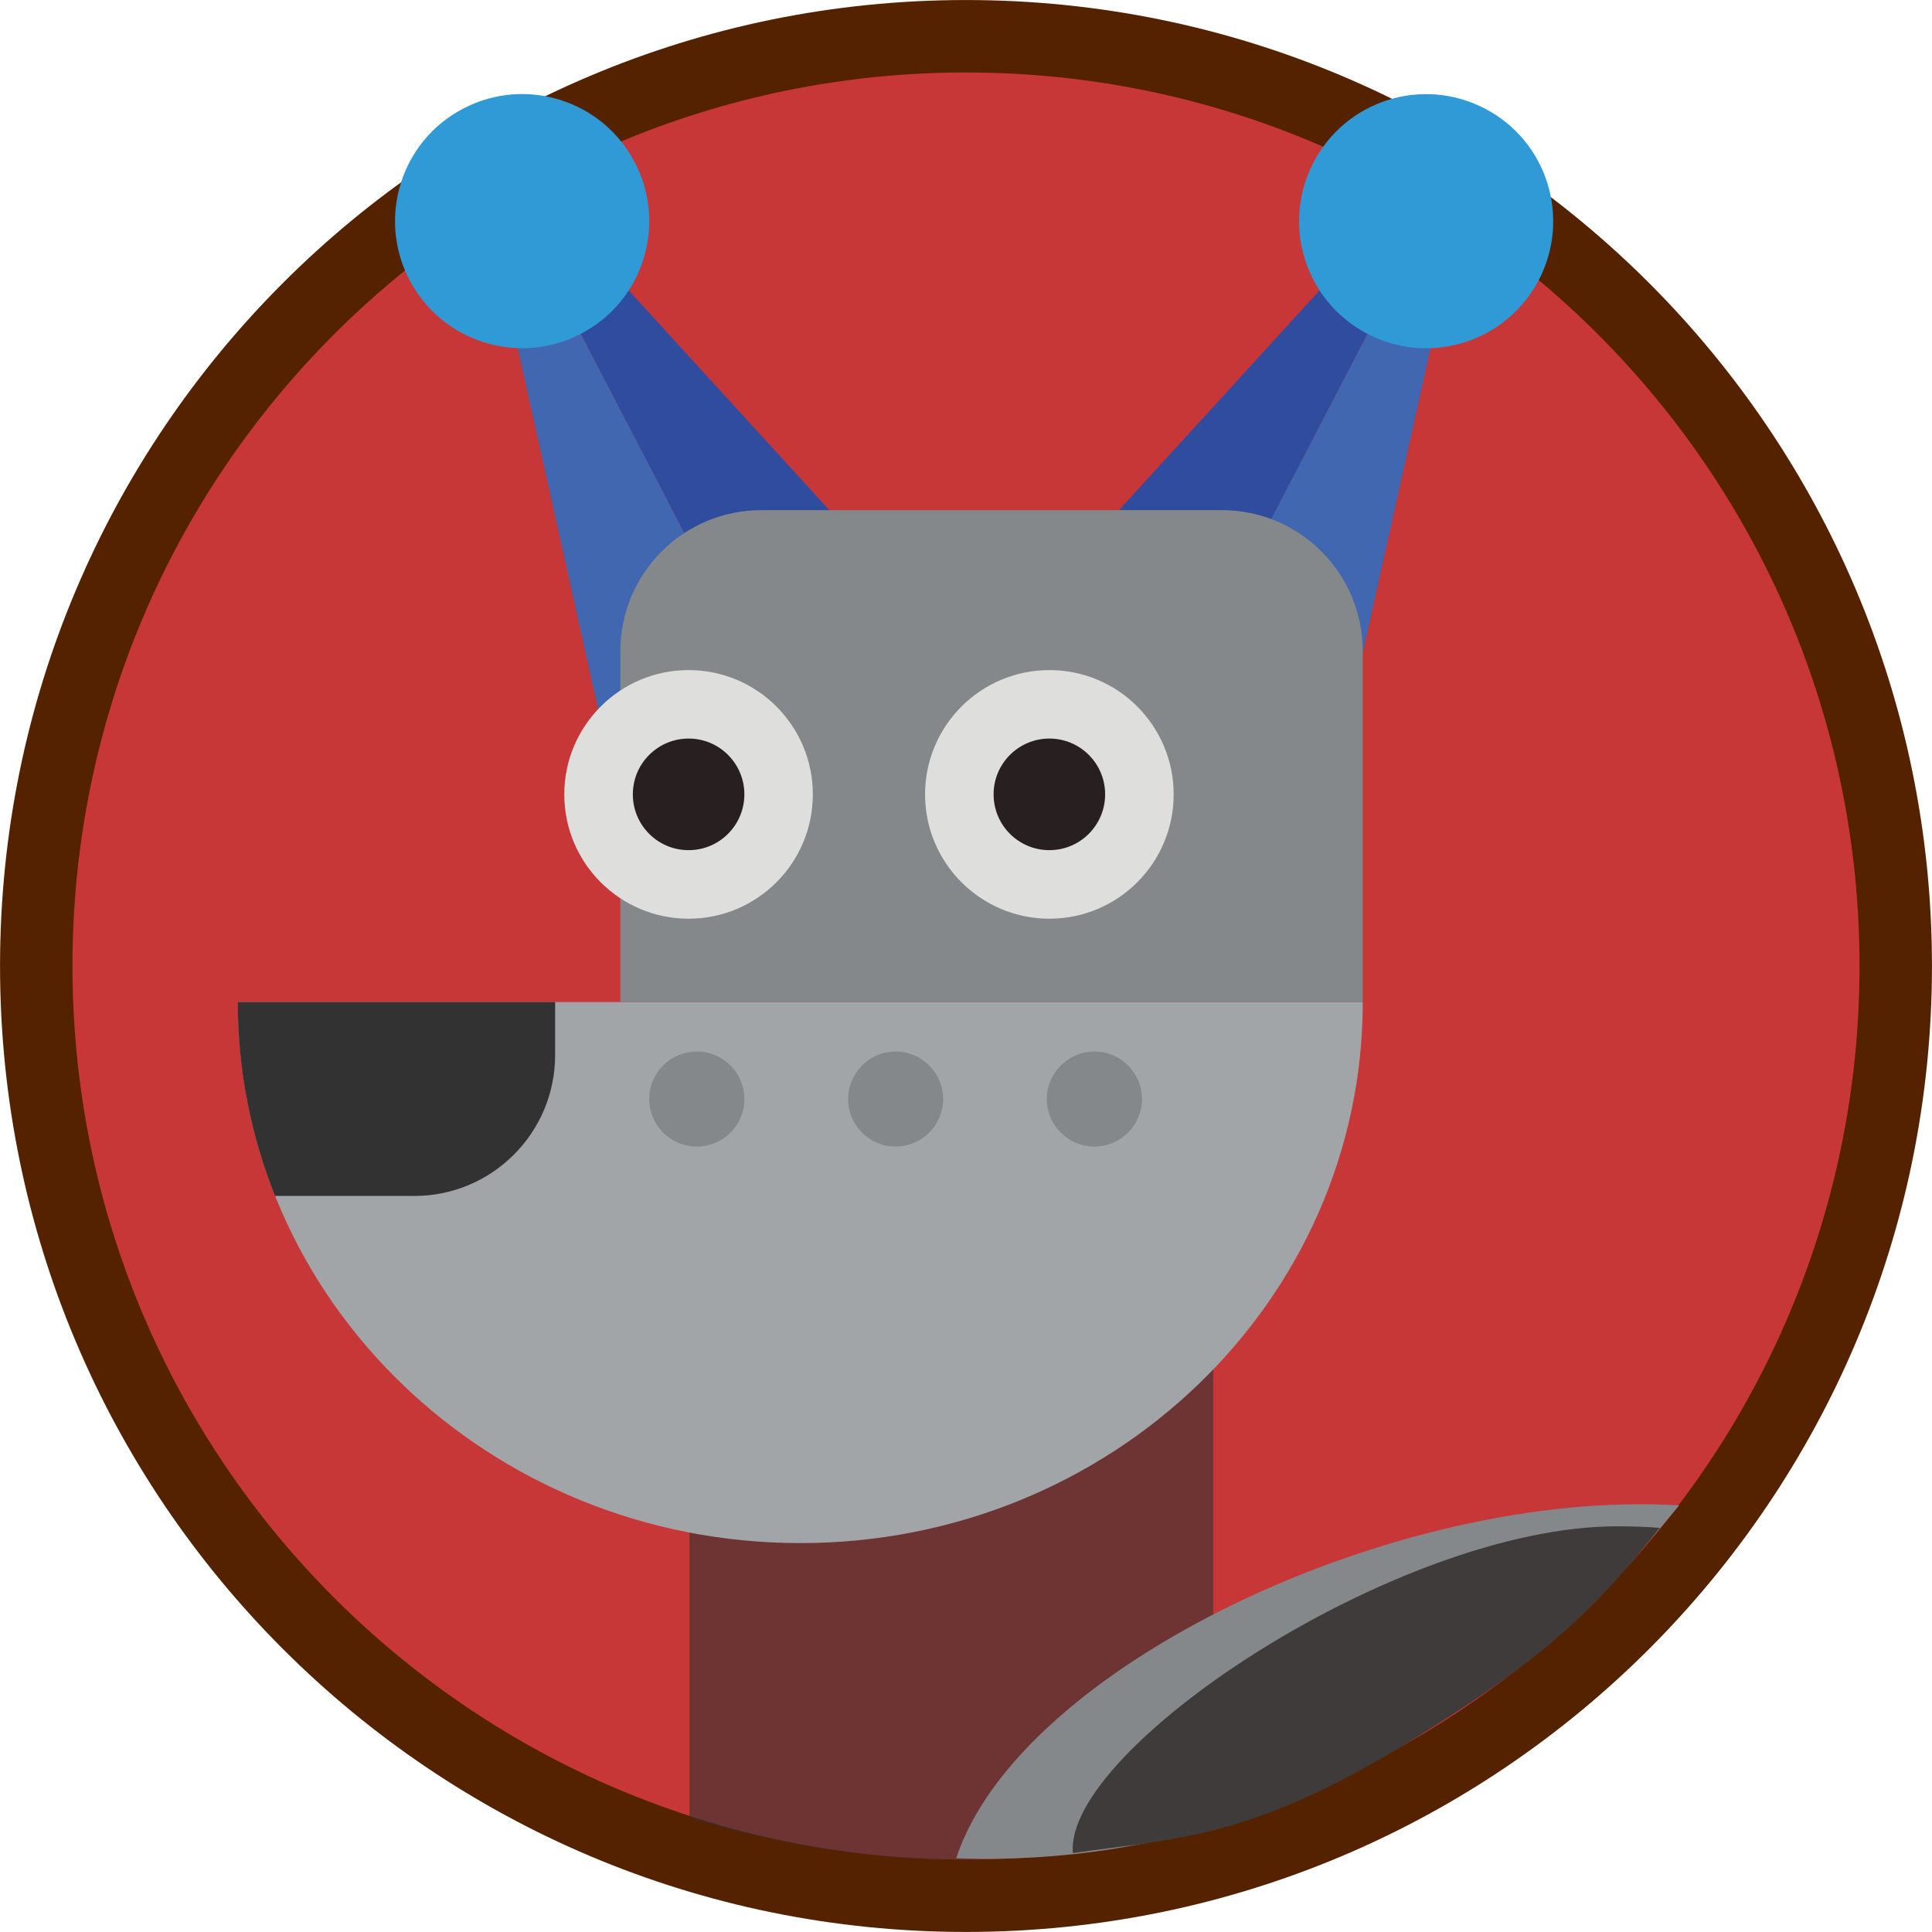
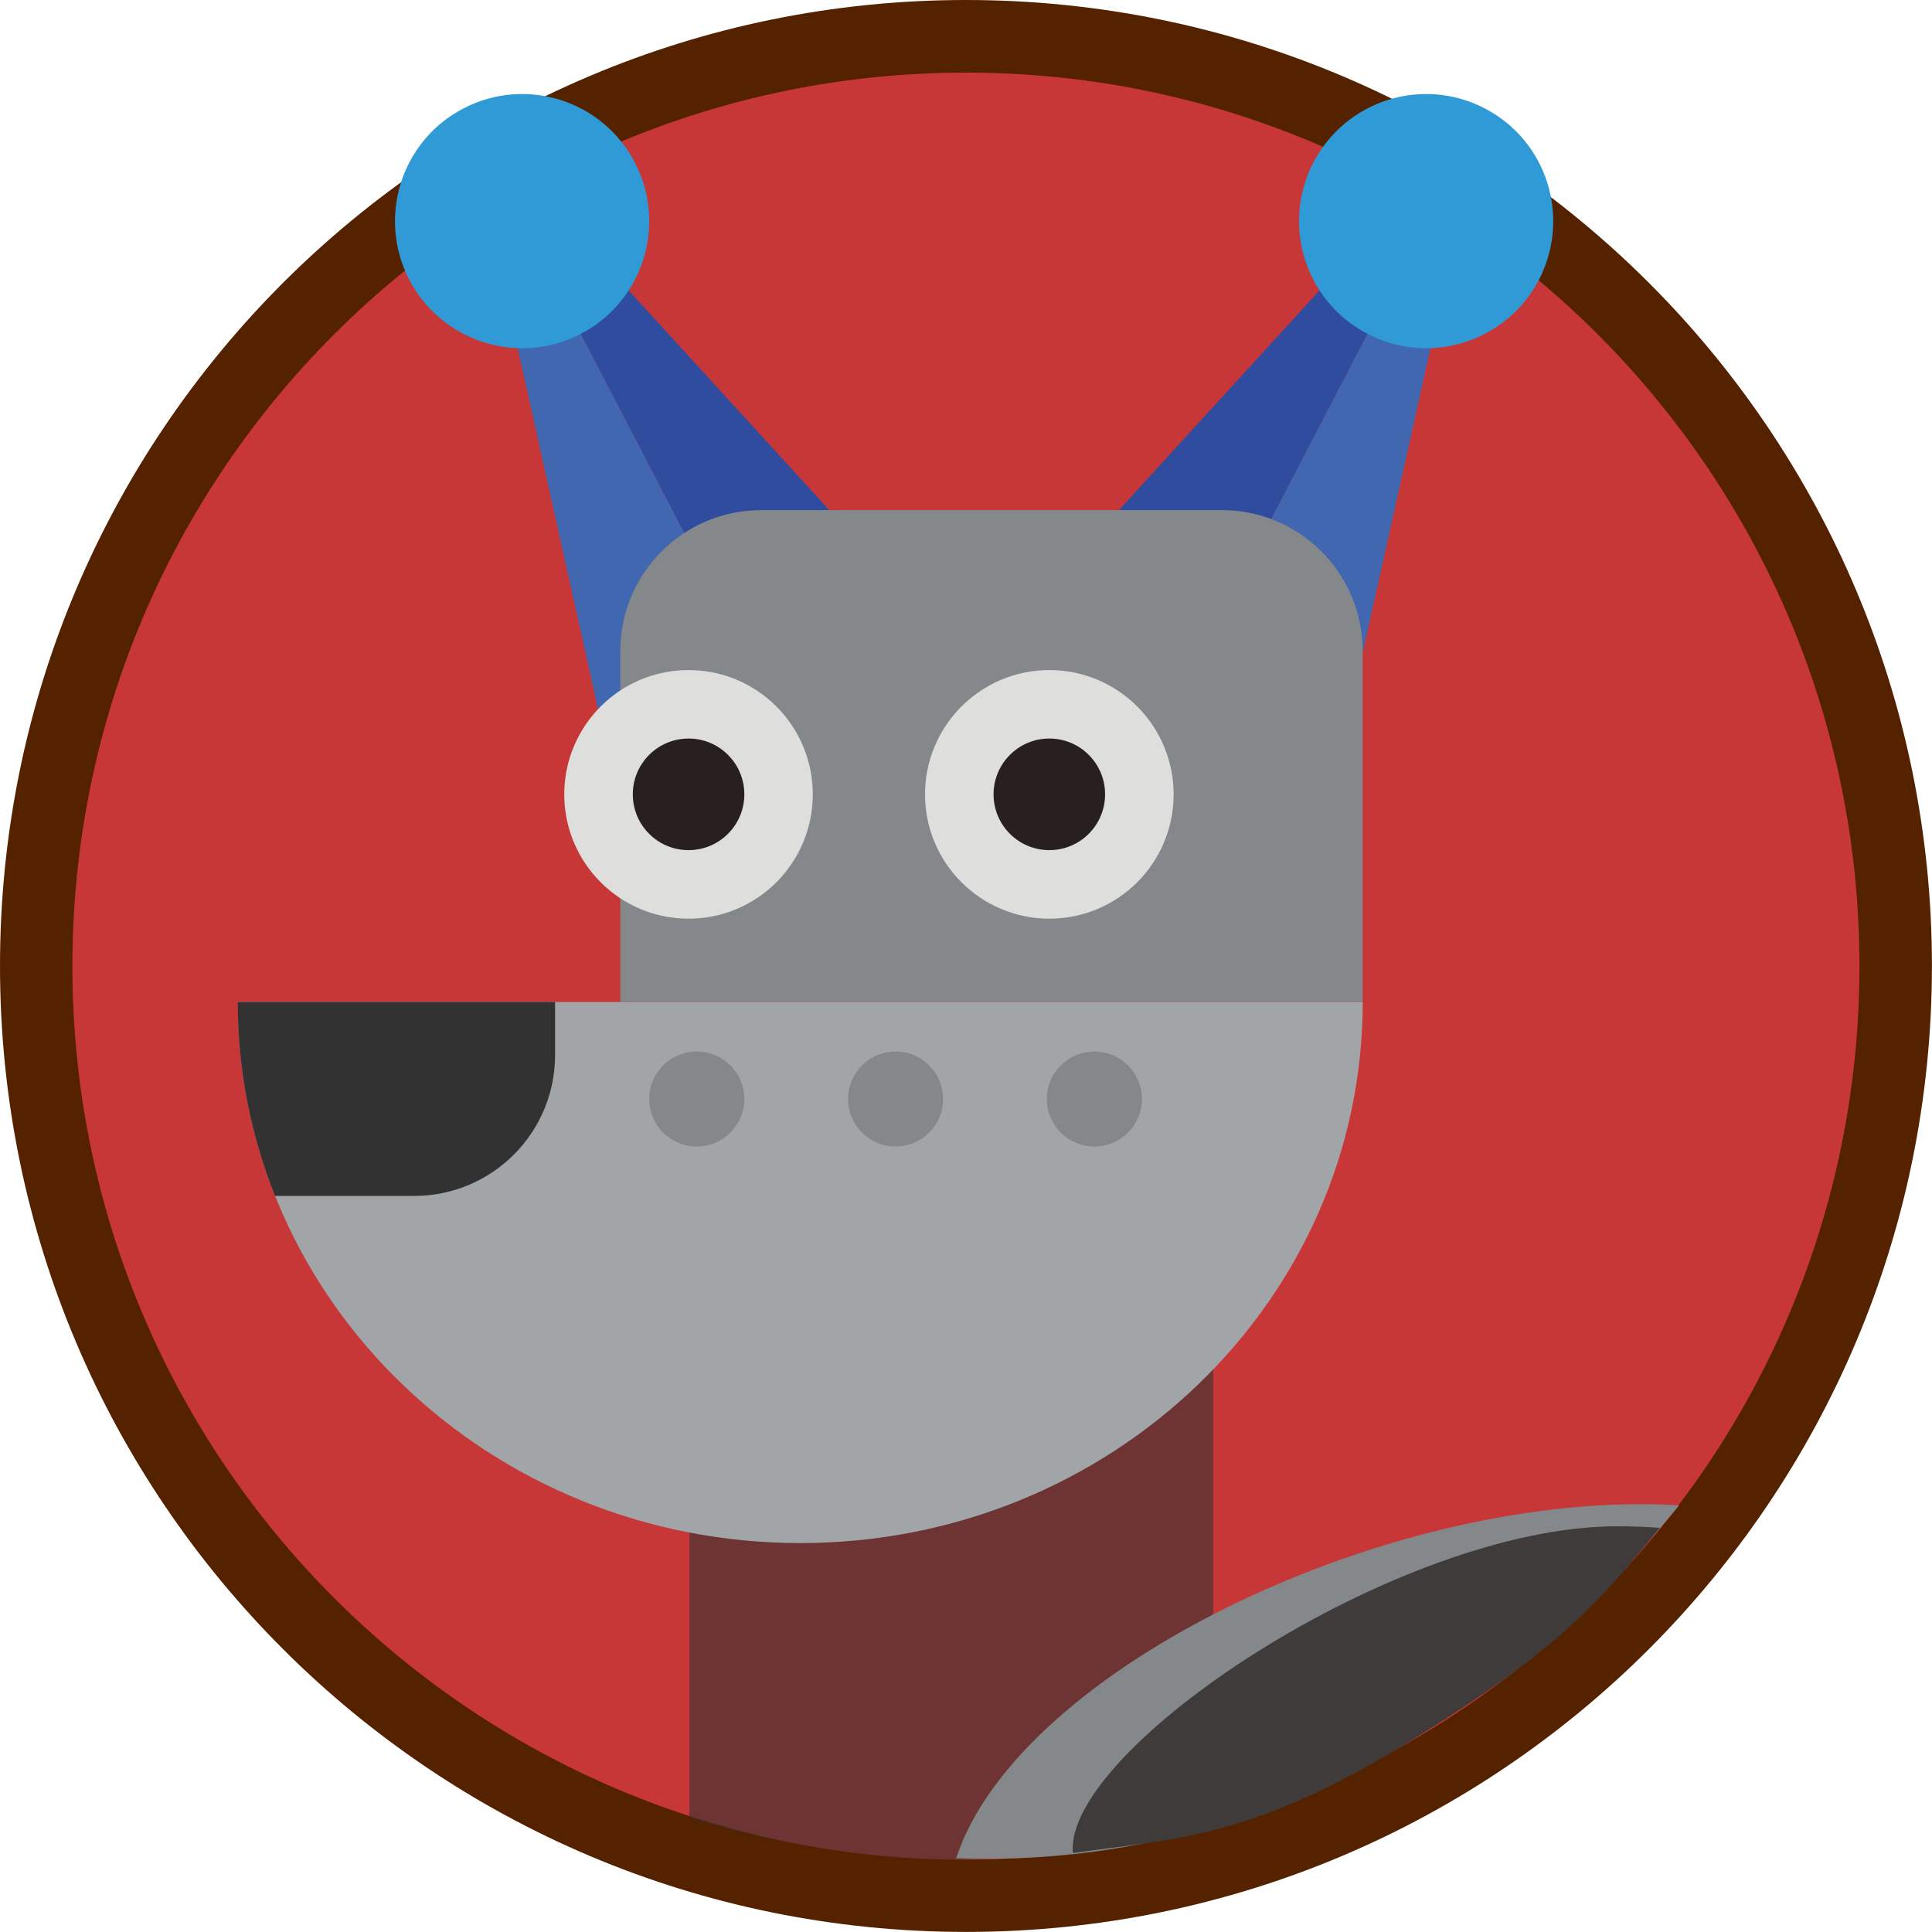
- <svg xmlns="http://www.w3.org/2000/svg" width="103.449" height="103.449" viewBox="0 0 27.371 27.371" version="1.1" id="svg8">
-   <defs id="defs2">
-     <clipPath id="clipPath4773" clipPathUnits="userSpaceOnUse">
-       <path id="path4771" d="m 305.925,416.681 c 0,-51.956 42.119,-94.074 94.075,-94.074 v 0 c 51.956,0 94.074,42.118 94.074,94.074 v 0 c 0,51.955 -42.118,94.074 -94.074,94.074 v 0 c -51.956,0 -94.075,-42.119 -94.075,-94.074" />
-     </clipPath>
-     <clipPath id="clipPath4981" clipPathUnits="userSpaceOnUse">
-       <path id="path4979" d="m 339.313,507.324 h 60.691 V 313.119 h -60.691 z" />
-     </clipPath>
-     <clipPath id="clipPath4761" clipPathUnits="userSpaceOnUse">
-       <path id="path4759" d="M 0,800 H 800 V 0 H 0 Z" />
-     </clipPath>
-     <clipPath id="clipPath4709" clipPathUnits="userSpaceOnUse">
-       <path id="path4707" d="m 546.425,417.455 c 0,-51.956 42.118,-94.074 94.074,-94.074 v 0 c 51.957,0 94.075,42.118 94.075,94.074 v 0 c 0,51.955 -42.118,94.074 -94.075,94.074 v 0 c -51.956,0 -94.074,-42.119 -94.074,-94.074" />
-     </clipPath>
-     <clipPath id="clipPath4745" clipPathUnits="userSpaceOnUse">
-       <path id="path4743" d="M 567.667,498.398 H 640.6 V 310.773 h -72.933 z" />
-     </clipPath>
-     <clipPath id="clipPath4697" clipPathUnits="userSpaceOnUse">
-       <path id="path4695" d="M 0,800 H 800 V 0 H 0 Z" />
-     </clipPath>
-     <clipPath id="clipPath5213" clipPathUnits="userSpaceOnUse">
-       <path id="path5211" d="m 546.425,657.18 c 0,-51.955 42.118,-94.074 94.074,-94.074 v 0 c 51.957,0 94.075,42.119 94.075,94.074 v 0 c 0,51.956 -42.118,94.074 -94.075,94.074 v 0 c -51.956,0 -94.074,-42.118 -94.074,-94.074" />
-     </clipPath>
-     <clipPath id="clipPath5293" clipPathUnits="userSpaceOnUse">
-       <path id="path5291" d="m 585.963,740.327 h 54.501 V 550.503 h -54.501 z" />
-     </clipPath>
-     <clipPath id="clipPath5201" clipPathUnits="userSpaceOnUse">
-       <path id="path5199" d="M 0,800 H 800 V 0 H 0 Z" />
+ <svg xmlns="http://www.w3.org/2000/svg" width="103.45" height="103.45" version="1.1" viewBox="0 0 27.371 27.371">
+   <defs>
+     <clipPath id="clipPath4761">
+       <path d="m0 800h800v-800h-800z" />
    </clipPath>
  </defs>
-   <g id="layer1" transform="translate(-50.9485,-44.43362)">
-     <circle style="opacity:1;vector-effect:none;fill:#552200;fill-opacity:1;fill-rule:evenodd;stroke:none;stroke-width:0.426;stroke-linecap:butt;stroke-linejoin:miter;stroke-miterlimit:4;stroke-dasharray:none;stroke-dashoffset:0;stroke-opacity:1" id="path8518" cx="64.634" cy="58.119" r="13.685" />
-     <text xml:space="preserve" style="font-style:normal;font-variant:normal;font-weight:normal;font-stretch:normal;font-size:18.91px;line-height:1.25;font-family:'Arial Rounded MT Bold';-inkscape-font-specification:'Arial Rounded MT Bold, Normal';font-variant-ligatures:normal;font-variant-position:normal;font-variant-caps:normal;font-variant-numeric:normal;font-variant-alternates:normal;font-feature-settings:normal;text-indent:0;text-align:start;text-decoration:none;text-decoration-line:none;text-decoration-style:solid;text-decoration-color:#000000;letter-spacing:0px;word-spacing:0px;text-transform:none;writing-mode:lr-tb;direction:ltr;text-orientation:mixed;dominant-baseline:auto;baseline-shift:baseline;text-anchor:start;white-space:normal;shape-padding:0;opacity:1;vector-effect:none;fill:#4d4d4d;fill-opacity:1;stroke:none;stroke-width:0.473;stroke-linecap:butt;stroke-linejoin:miter;stroke-miterlimit:4;stroke-dasharray:none;stroke-dashoffset:0;stroke-opacity:1" x="68.421" y="131.293" id="text3995">
-       <tspan id="tspan3993" x="68.421" y="148.545" style="stroke-width:0.473" />
-     </text>
-     <g id="g4755" transform="matrix(0.1345602,0,0,-0.1345602,10.80988,114.1877)" style="fill:#c83737">
-       <g id="g4757" clip-path="url(#clipPath4761)" style="fill:#c83737">
-         <g id="g4763" transform="translate(494.0743,416.6808)" style="fill:#c83737">
-           <path d="m 0,0 c 0,-51.956 -42.118,-94.074 -94.074,-94.074 -51.956,0 -94.075,42.118 -94.075,94.074 0,51.956 42.119,94.074 94.075,94.074 C -42.118,94.074 0,51.956 0,0" style="fill:#c83737;fill-opacity:1;fill-rule:nonzero;stroke:none" id="path4765" />
+   <g transform="translate(-50.949 -44.434)">
+     <circle cx="64.634" cy="58.119" r="13.685" fill="#520" fill-rule="evenodd" />
+     <text x="68.421" y="131.293" dominant-baseline="auto" fill="#4d4d4d" font-family="'Arial Rounded MT Bold'" font-size="18.91px" letter-spacing="0px" word-spacing="0px" style="font-feature-settings:normal;font-variant-alternates:normal;font-variant-caps:normal;font-variant-ligatures:normal;font-variant-numeric:normal;font-variant-position:normal;line-height:1.25;shape-padding:0;text-decoration-color:#000000;text-decoration-line:none;text-decoration-style:solid;text-indent:0;text-orientation:mixed;text-transform:none;white-space:normal" xml:space="preserve" />
+     <g transform="matrix(.13456 0 0 -.13456 10.81 114.19)" fill="#c83737">
+       <g clip-path="url(#clipPath4761)" fill="#c83737">
+         <g transform="translate(494.07 416.68)" fill="#c83737">
+           <path d="m0 0c0-51.956-42.118-94.074-94.074-94.074s-94.075 42.118-94.075 94.074 42.119 94.074 94.075 94.074 94.074-42.118 94.074-94.074" fill="#c83737" />
        </g>
      </g>
    </g>
-     <path d="m 68.136,63.308 h -7.42 v 6.878 c 1.394,0.433 2.913,0.616 3.918,0.591 1.773,-0.043 2.187,-0.188 3.502,-0.485 v -6.985" style="fill:#333232;fill-opacity:0.598;fill-rule:nonzero;stroke:none;stroke-width:0.013" id="path2236" />
-     <path d="m 58.346,47.567 3.632,6.983 -2.277,1.185 -1.771,-7.952 0.417,-0.216" style="fill:#4167b0;fill-opacity:1;fill-rule:nonzero;stroke:none;stroke-width:0.014" id="path2244" />
-     <path d="m 64.255,53.366 -2.277,1.184 -3.632,-6.983 0.416,-0.216 5.493,6.015" style="fill:#304c9f;fill-opacity:1;fill-rule:nonzero;stroke:none;stroke-width:0.014" id="path2248" />
-     <path d="m 59.943,46.736 c 0.459,0.881 0.116,1.97 -0.766,2.427 -0.881,0.459 -1.97,0.116 -2.429,-0.766 -0.458,-0.883 -0.116,-1.97 0.767,-2.427 0.881,-0.459 1.97,-0.117 2.427,0.766" style="fill:#2f9ad5;fill-opacity:1;fill-rule:nonzero;stroke:none;stroke-width:0.014" id="path2252" />
-     <path d="m 71.152,47.567 -3.632,6.983 2.277,1.185 1.771,-7.952 -0.417,-0.216" style="fill:#4167b0;fill-opacity:1;fill-rule:nonzero;stroke:none;stroke-width:0.014" id="path2256" />
-     <path d="m 65.243,53.366 2.278,1.184 3.631,-6.983 -0.416,-0.216 -5.493,6.015" style="fill:#304c9f;fill-opacity:1;fill-rule:nonzero;stroke:none;stroke-width:0.014" id="path2260" />
-     <path d="m 74.737,65.761 c -0.534,0.643 -4.134,5.221 -10.242,4.999 0.891,-2.717 6.246,-5.246 10.242,-4.999 z" style="fill:#84888b;fill-opacity:1;fill-rule:nonzero;stroke:none;stroke-width:0.014" id="path2272" />
-     <path d="m 66.149,70.687 c -0.141,-1.461 4.586,-4.63 7.712,-4.63 0.203,0 0.404,0.007 0.603,0.022 -0.868,1.07 -1.455,1.735 -3.463,2.977 -2.309,1.429 -3.335,1.416 -4.853,1.631 z" style="fill:#3f3b3a;fill-opacity:1;fill-rule:nonzero;stroke:none;stroke-width:0.013" id="path2276" />
-     <path d="m 70.255,58.63 c 0,4.234 -3.568,7.665 -7.968,7.665 -4.403,0 -7.968,-3.436 -7.968,-7.665 h 15.937" style="fill:#a1a5a8;fill-opacity:1;fill-rule:nonzero;stroke:none;stroke-width:0.013" id="path2280" />
-     <path d="m 58.813,58.63 v 0.751 c 0,1.102 -0.894,1.996 -1.996,1.996 h -1.972 c -0.34,-0.853 -0.528,-1.779 -0.528,-2.747 h 4.495" style="fill:#333232;fill-opacity:1;fill-rule:nonzero;stroke:none;stroke-width:0.013" id="path2284" />
-     <path d="m 70.254,58.63 v -4.972 c 0,-1.102 -0.893,-1.997 -1.995,-1.997 h -6.525 c -1.102,0 -1.997,0.894 -1.997,1.997 v 4.972 h 10.517" style="fill:#84888b;fill-opacity:1;fill-rule:nonzero;stroke:none;stroke-width:0.014" id="path2288" />
-     <path d="m 62.464,55.688 c 0,0.972 -0.788,1.761 -1.76,1.761 -0.973,0 -1.761,-0.789 -1.761,-1.761 0,-0.972 0.788,-1.761 1.761,-1.761 0.972,0 1.76,0.789 1.76,1.761" style="fill:#dededd;fill-opacity:1;fill-rule:nonzero;stroke:none;stroke-width:0.014" id="path2292" />
-     <path d="m 61.494,55.687 c 0,0.437 -0.353,0.791 -0.79,0.791 -0.437,0 -0.79,-0.354 -0.79,-0.791 0,-0.435 0.353,-0.79 0.79,-0.79 0.437,0 0.79,0.354 0.79,0.79" style="fill:#282020;fill-opacity:1;fill-rule:nonzero;stroke:none;stroke-width:0.014" id="path2296" />
-     <path d="m 67.576,55.688 c 0,0.972 -0.788,1.761 -1.76,1.761 -0.973,0 -1.762,-0.789 -1.762,-1.761 0,-0.972 0.789,-1.761 1.762,-1.761 0.972,0 1.76,0.789 1.76,1.761" style="fill:#dededd;fill-opacity:1;fill-rule:nonzero;stroke:none;stroke-width:0.014" id="path2300" />
-     <path d="m 66.605,55.687 c 0,0.437 -0.353,0.791 -0.79,0.791 -0.437,0 -0.79,-0.354 -0.79,-0.791 0,-0.435 0.353,-0.79 0.79,-0.79 0.437,0 0.79,0.354 0.79,0.79" style="fill:#282020;fill-opacity:1;fill-rule:nonzero;stroke:none;stroke-width:0.014" id="path2304" />
-     <path d="m 61.494,60.004 c 0,0.372 -0.302,0.673 -0.673,0.673 -0.373,0 -0.675,-0.302 -0.675,-0.673 0,-0.372 0.302,-0.673 0.675,-0.673 0.372,0 0.673,0.302 0.673,0.673" style="fill:#84888b;fill-opacity:1;fill-rule:nonzero;stroke:none;stroke-width:0.013" id="path2308" />
-     <path d="m 64.31,60.004 c 0,0.372 -0.302,0.673 -0.673,0.673 -0.372,0 -0.673,-0.302 -0.673,-0.673 0,-0.372 0.302,-0.673 0.673,-0.673 0.372,0 0.673,0.302 0.673,0.673" style="fill:#84888b;fill-opacity:1;fill-rule:nonzero;stroke:none;stroke-width:0.013" id="path2312" />
-     <path d="m 67.127,60.004 c 0,0.372 -0.302,0.673 -0.673,0.673 -0.373,0 -0.675,-0.302 -0.675,-0.673 0,-0.372 0.302,-0.673 0.675,-0.673 0.372,0 0.673,0.302 0.673,0.673" style="fill:#84888b;fill-opacity:1;fill-rule:nonzero;stroke:none;stroke-width:0.013" id="path2316" />
-     <path d="m 70.323,49.164 c 0.88,0.459 1.968,0.116 2.427,-0.766 0.458,-0.883 0.116,-1.97 -0.767,-2.427 -0.881,-0.459 -1.968,-0.117 -2.427,0.766 -0.459,0.881 -0.116,1.97 0.767,2.427 z" style="fill:#2f9ad5;fill-opacity:1;fill-rule:nonzero;stroke:none;stroke-width:0.014" id="path2264" />
+     <path d="m68.136 63.308h-7.42v6.878c1.394 0.433 2.913 0.616 3.918 0.591 1.773-0.043 2.187-0.188 3.502-0.485v-6.985" fill="#333232" fill-opacity=".598" />
+     <g>
+       <path d="m58.346 47.567 3.632 6.983-2.277 1.185-1.771-7.952 0.417-0.216" fill="#4167b0" />
+       <path d="m64.255 53.366-2.277 1.184-3.632-6.983 0.416-0.216 5.493 6.015" fill="#304c9f" />
+       <path d="m59.943 46.736c0.459 0.881 0.116 1.97-0.766 2.428-0.881 0.459-1.97 0.116-2.429-0.766-0.458-0.883-0.116-1.97 0.767-2.428 0.881-0.459 1.97-0.117 2.428 0.766" fill="#2f9ad5" />
+       <path d="m71.152 47.567-3.632 6.983 2.277 1.185 1.771-7.952-0.417-0.216" fill="#4167b0" />
+       <path d="m65.243 53.366 2.278 1.184 3.631-6.983-0.416-0.216-5.493 6.015" fill="#304c9f" />
+       <path d="m74.737 65.761c-0.534 0.643-4.134 5.221-10.242 4.999 0.891-2.717 6.246-5.246 10.242-4.999z" fill="#84888b" />
+       <path d="m66.149 70.687c-0.141-1.461 4.586-4.63 7.712-4.63 0.203 0 0.404 0.007 0.603 0.022-0.868 1.07-1.455 1.735-3.463 2.977-2.309 1.429-3.336 1.416-4.853 1.631z" fill="#3f3b3a" />
+       <path d="m70.255 58.63c0 4.234-3.568 7.665-7.968 7.665-4.403 0-7.968-3.436-7.968-7.665h15.937" fill="#a1a5a8" />
+       <path d="m58.813 58.63v0.751c0 1.102-0.894 1.996-1.996 1.996h-1.972c-0.34-0.853-0.528-1.779-0.528-2.747h4.495" fill="#333232" />
+       <path d="m70.254 58.63v-4.972c0-1.103-0.893-1.997-1.995-1.997h-6.525c-1.103 0-1.997 0.894-1.997 1.997v4.972h10.517" fill="#84888b" />
+       <path d="m62.464 55.688c0 0.972-0.788 1.761-1.76 1.761-0.973 0-1.761-0.789-1.761-1.761 0-0.972 0.788-1.761 1.761-1.761 0.972 0 1.76 0.789 1.76 1.761" fill="#dededd" />
+       <path d="m61.494 55.687c0 0.437-0.353 0.791-0.79 0.791-0.437 0-0.79-0.354-0.79-0.791 0-0.435 0.353-0.79 0.79-0.79 0.437 0 0.79 0.354 0.79 0.79" fill="#282020" />
+       <path d="m67.576 55.688c0 0.972-0.788 1.761-1.76 1.761-0.973 0-1.762-0.789-1.762-1.761 0-0.972 0.789-1.761 1.762-1.761 0.972 0 1.76 0.789 1.76 1.761" fill="#dededd" />
+       <path d="m66.605 55.687c0 0.437-0.353 0.791-0.79 0.791s-0.79-0.354-0.79-0.791c0-0.435 0.353-0.79 0.79-0.79s0.79 0.354 0.79 0.79" fill="#282020" />
+     </g>
+     <g fill="#84888b">
+       <path d="m61.494 60.004c0 0.372-0.302 0.673-0.673 0.673-0.373 0-0.675-0.302-0.675-0.673 0-0.372 0.302-0.673 0.675-0.673 0.372 0 0.673 0.302 0.673 0.673" />
+       <path d="m64.31 60.004c0 0.372-0.302 0.673-0.673 0.673-0.372 0-0.673-0.302-0.673-0.673 0-0.372 0.302-0.673 0.673-0.673 0.372 0 0.673 0.302 0.673 0.673" />
+       <path d="m67.127 60.004c0 0.372-0.302 0.673-0.673 0.673-0.373 0-0.675-0.302-0.675-0.673 0-0.372 0.302-0.673 0.675-0.673 0.372 0 0.673 0.302 0.673 0.673" />
+     </g>
+     <path d="m70.323 49.164c0.88 0.459 1.968 0.116 2.428-0.766 0.458-0.883 0.116-1.97-0.767-2.428-0.881-0.459-1.968-0.117-2.428 0.766-0.459 0.881-0.116 1.97 0.767 2.428z" fill="#2f9ad5" />
  </g>
</svg>
